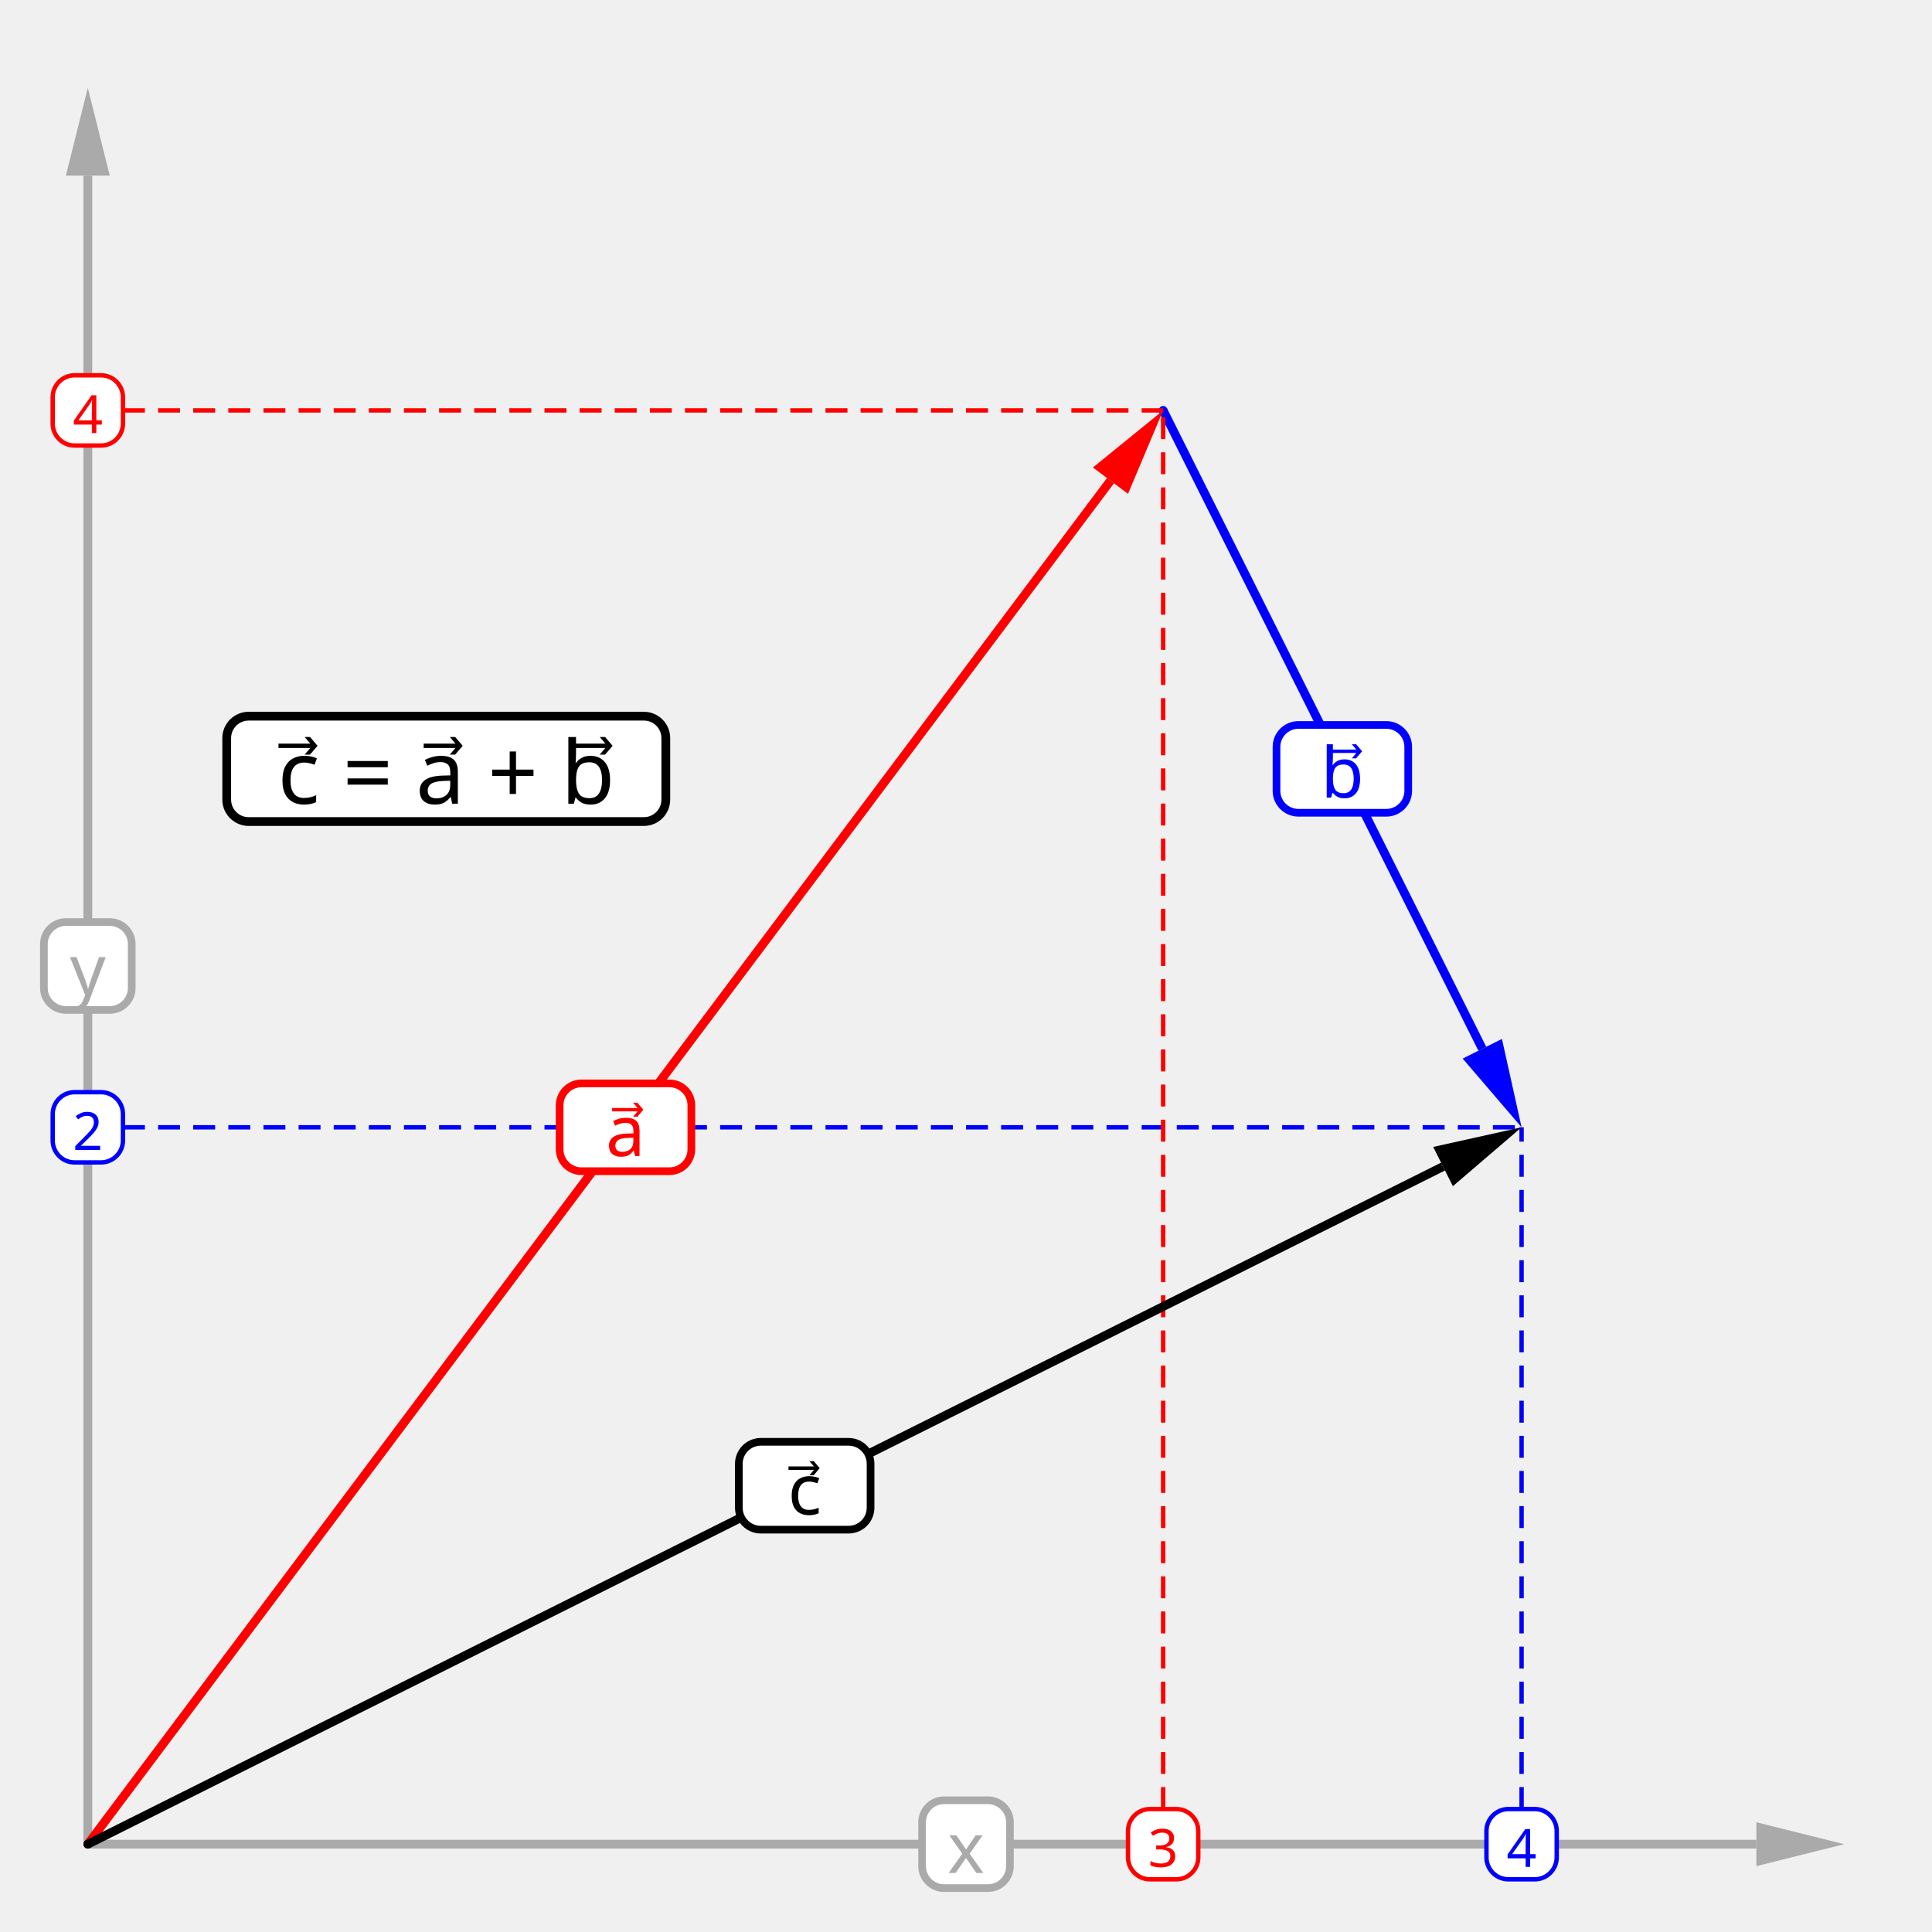
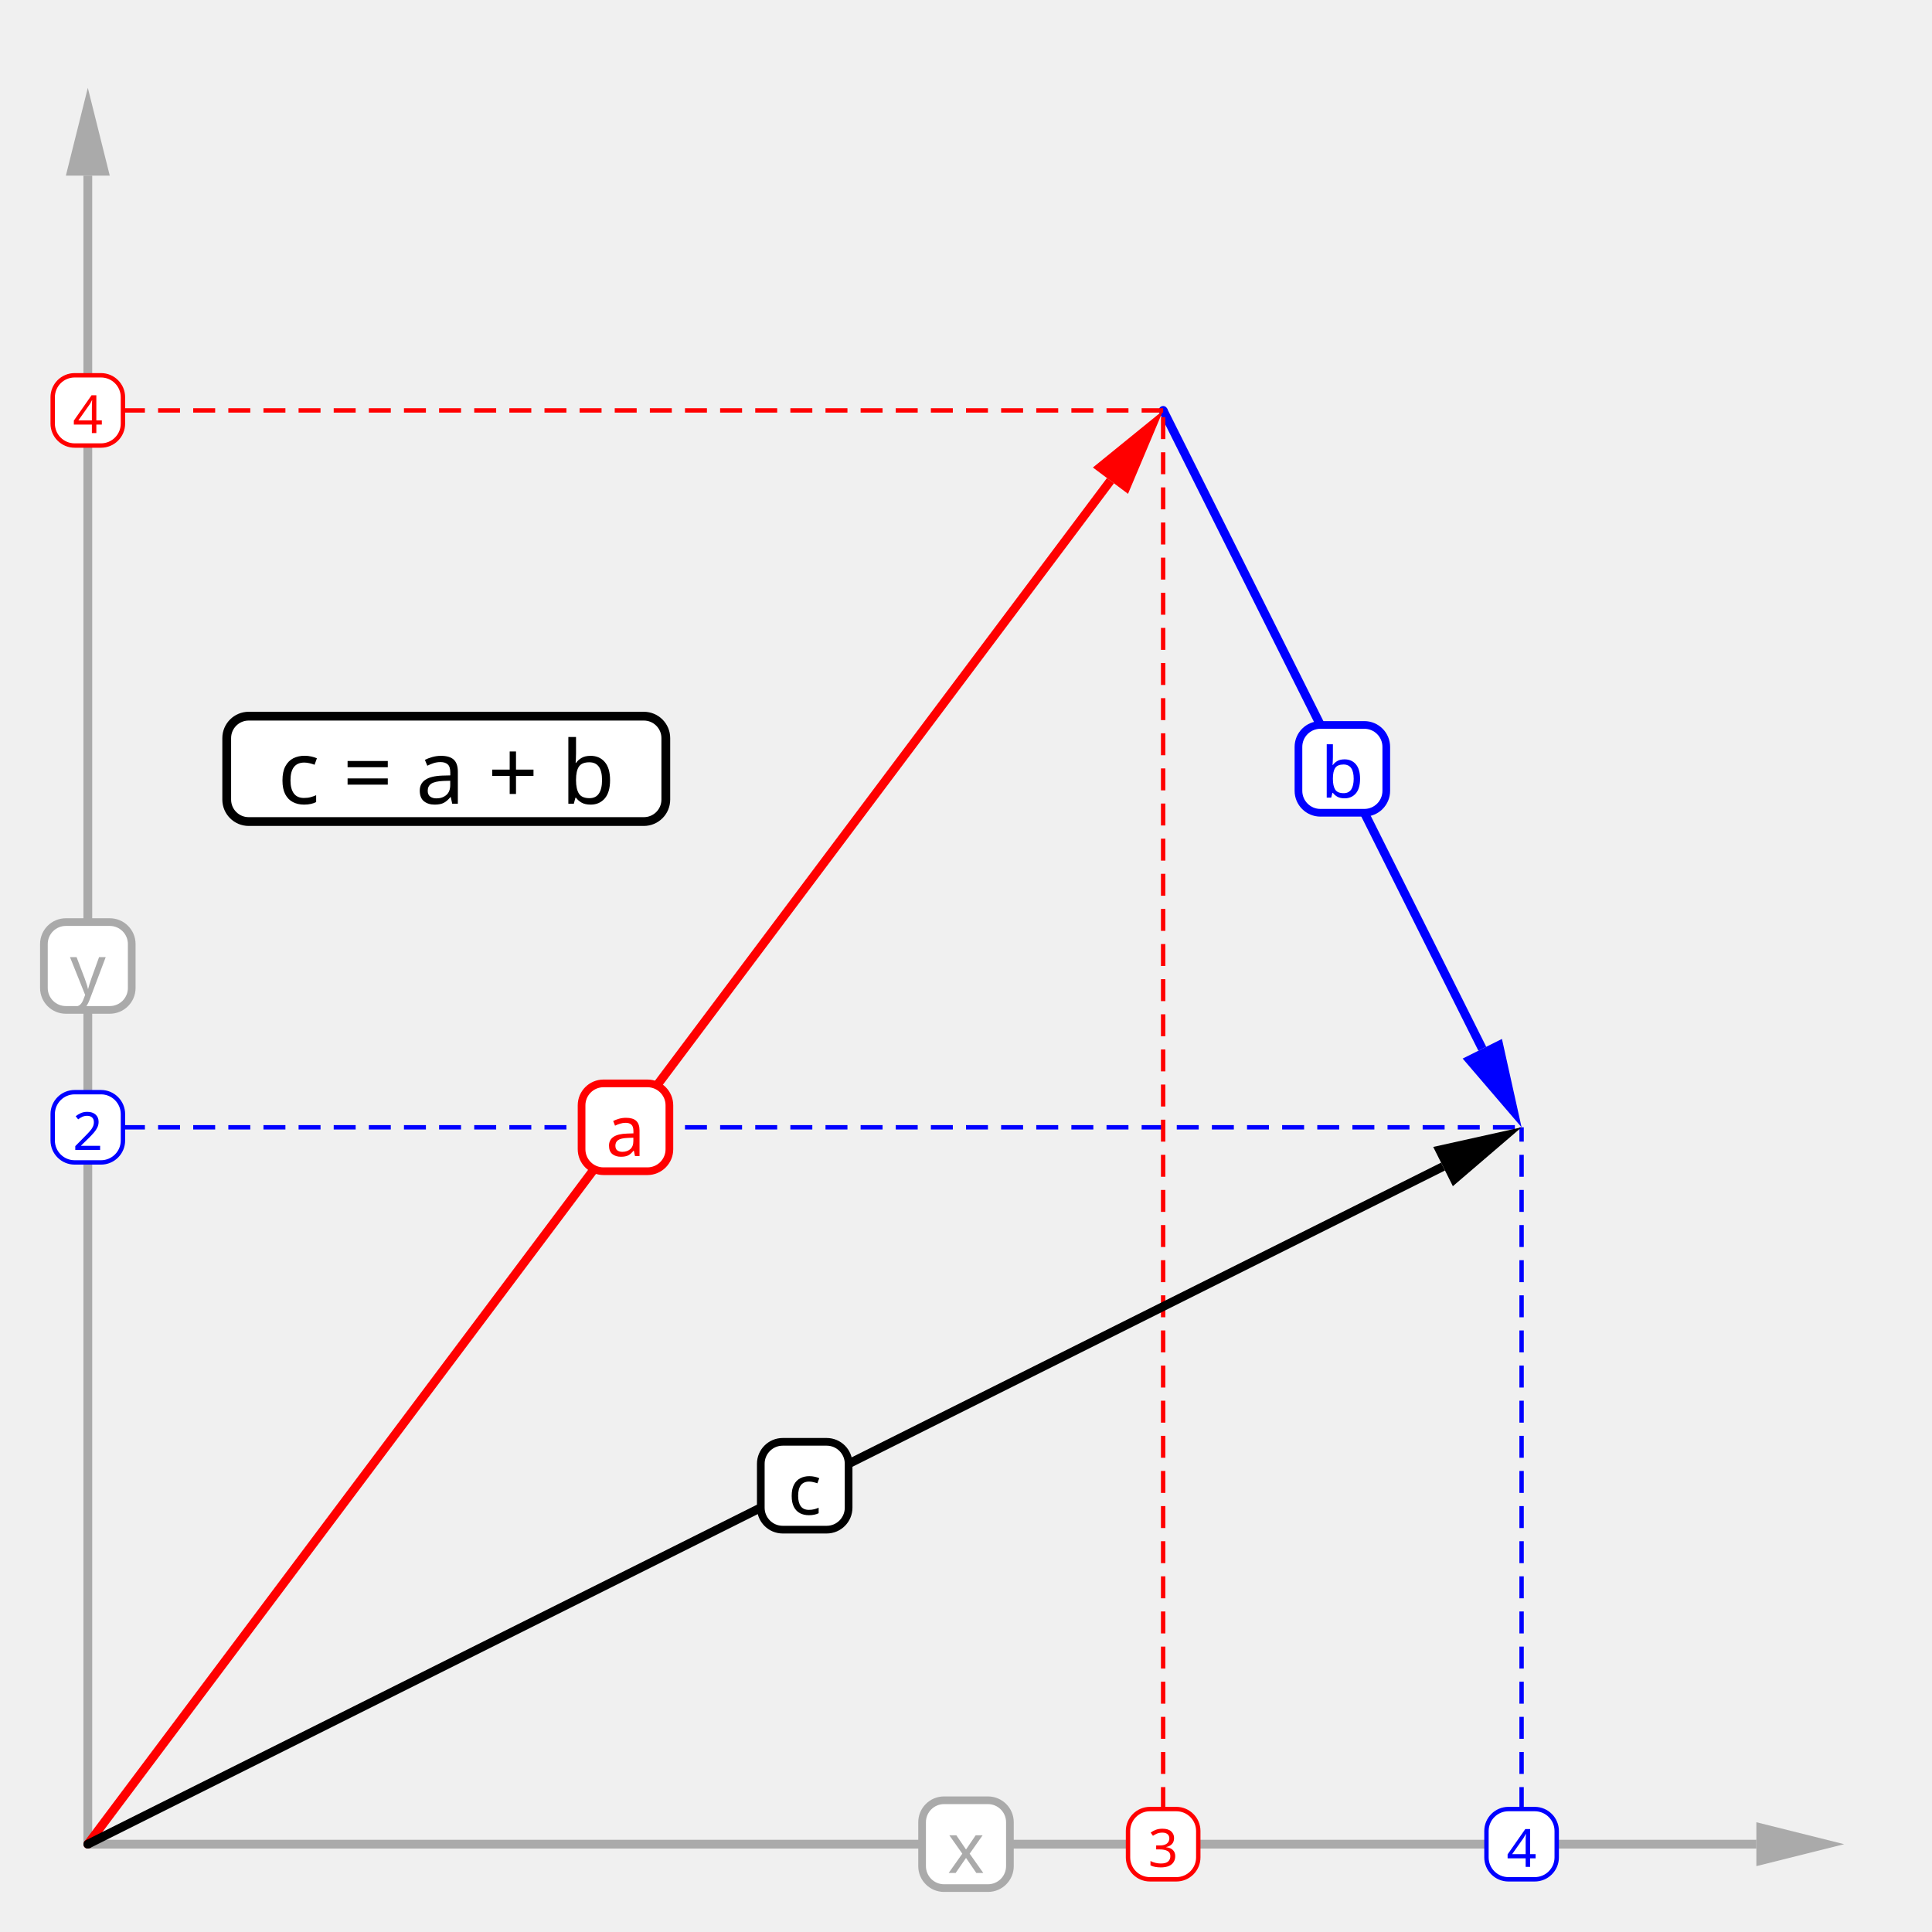
<svg xmlns="http://www.w3.org/2000/svg" width="400" height="400" viewBox="-20 -20 440 440">
  <defs>
    <pattern id="grid-1-#ccc-#fff-400-400-81.63265306122449-81.63265306122449" width="81.633" height="81.633" patternUnits="userSpaceOnUse">
      <path d="M 0 0 L 0 81.633 81.633 81.633 81.633 0 0 0" fill="#fff" stroke="#ccc" stroke-width="0.5" />
    </pattern>
  </defs>
  <rect width="400" height="400" fill="url(#grid-1-#ccc-#fff-400-400-81.63265306122449-81.63265306122449)" style="     transform: scaleY(-1);     transform-origin: 0 200px;   " />
  <defs>
    <marker id="arrowhead-7" markerWidth="10" markerHeight="5" refY="2.5" orient="auto">
      <polygon points="0 0, 10 2.5, 0 5" fill="#aaa" />
    </marker>
    <marker id="arrowbutt-7" markerWidth="4" markerHeight="4" refX="2" refY="2" orient="auto">
      <circle cx="2" cy="2" r="0.5" fill="#aaa" />
    </marker>
  </defs>
  <line x1="0" y1="400" x2="380" y2="400" stroke="#aaa" stroke-width="2" marker-start="url(#arrowbutt-7)" marker-end="url(#arrowhead-7)" />
  <rect x="190" y="390" width="20" height="20px" fill="#fff" stroke="#aaa" stroke-width="1.75" rx="5" />
  <text x="200" y="401" width="20" fill="#aaa" style="dominant-baseline: middle; text-anchor: middle; font: normal 16px sans-serif">
      x
    </text>
  <defs>
    <marker id="arrowhead-8" markerWidth="10" markerHeight="5" refY="2.5" orient="auto">
      <polygon points="0 0, 10 2.5, 0 5" fill="#aaa" />
    </marker>
    <marker id="arrowbutt-8" markerWidth="4" markerHeight="4" refX="2" refY="2" orient="auto">
      <circle cx="2" cy="2" r="0.5" fill="#aaa" />
    </marker>
  </defs>
  <line x1="0" y1="400" x2="2.326828918379971e-14" y2="20" stroke="#aaa" stroke-width="2" marker-start="url(#arrowbutt-8)" marker-end="url(#arrowhead-8)" />
  <rect x="-10" y="190" width="20" height="20px" fill="#fff" stroke="#aaa" stroke-width="1.75" rx="5" />
  <text x="0" y="201" width="20" fill="#aaa" style="dominant-baseline: middle; text-anchor: middle; font: normal 16px sans-serif">
      y
    </text>
  <defs>
    <marker id="arrowhead-9" markerWidth="10" markerHeight="5" refY="2.5" orient="auto">
      <polygon points="0 0, 10 2.5, 0 5" fill="blue" />
    </marker>
    <marker id="arrowbutt-9" markerWidth="4" markerHeight="4" refX="2" refY="2" orient="auto">
      <circle cx="2" cy="2" r="0.5" fill="blue" />
    </marker>
  </defs>
  <line x1="244.898" y1="73.469" x2="317.586" y2="218.846" stroke="blue" stroke-width="2" marker-start="url(#arrowbutt-9)" marker-end="url(#arrowhead-9)" />
-   <rect x="270.714" y="145.102" width="30" height="20px" fill="#fff" stroke="blue" stroke-width="1.75" rx="5" />
-   <text x="285.714" y="156.102" width="30" fill="blue" style="dominant-baseline: middle; text-anchor: middle; font: normal 16px sans-serif">
-       b⃗
+   <rect x="275.714" y="145.102" width="20" height="20px" fill="#fff" stroke="blue" stroke-width="1.75" rx="5" />
+   <text x="285.714" y="156.102" width="20" fill="blue" style="dominant-baseline: middle; text-anchor: middle; font: normal 16px sans-serif">
+       b
    </text>
  <line x1="326.531" y1="400" x2="326.531" y2="236.735" stroke="blue" stroke-width="1" stroke-dasharray="5,3" />
  <line x1="0" y1="236.735" x2="326.531" y2="236.735" stroke="blue" stroke-width="1" stroke-dasharray="5,3" />
  <rect x="318.531" y="392" width="16" height="16px" fill="#fff" stroke="blue" stroke-width="1" rx="5" />
  <text x="326.531" y="401" width="NaN" fill="blue" style="dominant-baseline: middle; text-anchor: middle; font: normal 12px sans-serif">
      4
    </text>
  <rect x="-8" y="228.735" width="16" height="16px" fill="#fff" stroke="blue" stroke-width="1" rx="5" />
  <text x="0" y="237.735" width="NaN" fill="blue" style="dominant-baseline: middle; text-anchor: middle; font: normal 12px sans-serif">
      2
    </text>
  <defs>
    <marker id="arrowhead-10" markerWidth="10" markerHeight="5" refY="2.5" orient="auto">
      <polygon points="0 0, 10 2.5, 0 5" fill="red" />
    </marker>
    <marker id="arrowbutt-10" markerWidth="4" markerHeight="4" refX="2" refY="2" orient="auto">
      <circle cx="2" cy="2" r="0.5" fill="red" />
    </marker>
  </defs>
  <line x1="0" y1="400" x2="232.898" y2="89.469" stroke="red" stroke-width="2" marker-start="url(#arrowbutt-10)" marker-end="url(#arrowhead-10)" />
-   <rect x="107.449" y="226.735" width="30" height="20px" fill="#fff" stroke="red" stroke-width="1.75" rx="5" />
-   <text x="122.449" y="237.735" width="30" fill="red" style="dominant-baseline: middle; text-anchor: middle; font: normal 16px sans-serif">
-       a⃗
+   <rect x="112.449" y="226.735" width="20" height="20px" fill="#fff" stroke="red" stroke-width="1.75" rx="5" />
+   <text x="122.449" y="237.735" width="20" fill="red" style="dominant-baseline: middle; text-anchor: middle; font: normal 16px sans-serif">
+       a
    </text>
  <line x1="244.898" y1="400" x2="244.898" y2="73.469" stroke="red" stroke-width="1" stroke-dasharray="5,3" />
  <line x1="0" y1="73.469" x2="244.898" y2="73.469" stroke="red" stroke-width="1" stroke-dasharray="5,3" />
  <rect x="236.898" y="392" width="16" height="16px" fill="#fff" stroke="red" stroke-width="1" rx="5" />
  <text x="244.898" y="401" width="NaN" fill="red" style="dominant-baseline: middle; text-anchor: middle; font: normal 12px sans-serif">
      3
    </text>
  <rect x="-8" y="65.469" width="16" height="16px" fill="#fff" stroke="red" stroke-width="1" rx="5" />
  <text x="0" y="74.469" width="NaN" fill="red" style="dominant-baseline: middle; text-anchor: middle; font: normal 12px sans-serif">
      4
    </text>
  <defs>
    <marker id="arrowhead-11" markerWidth="10" markerHeight="5" refY="2.5" orient="auto">
      <polygon points="0 0, 10 2.5, 0 5" fill="#000" />
    </marker>
    <marker id="arrowbutt-11" markerWidth="4" markerHeight="4" refX="2" refY="2" orient="auto">
      <circle cx="2" cy="2" r="0.5" fill="#000" />
    </marker>
  </defs>
  <line x1="0" y1="400" x2="308.642" y2="245.679" stroke="#000" stroke-width="2" marker-start="url(#arrowbutt-11)" marker-end="url(#arrowhead-11)" />
-   <rect x="148.265" y="308.367" width="30" height="20px" fill="#fff" stroke="#000" stroke-width="1.75" rx="5" />
-   <text x="163.265" y="319.367" width="30" fill="#000" style="dominant-baseline: middle; text-anchor: middle; font: normal 16px sans-serif">
-       c⃗
+   <rect x="153.265" y="308.367" width="20" height="20px" fill="#fff" stroke="#000" stroke-width="1.75" rx="5" />
+   <text x="163.265" y="319.367" width="20" fill="#000" style="dominant-baseline: middle; text-anchor: middle; font: normal 16px sans-serif">
+       c
    </text>
  <rect x="31.633" y="143.102" width="100" height="24px" fill="#fff" stroke="#000" stroke-width="2" rx="5" />
-   <text x="81.633" y="156.102" width="154" fill="#000" style="dominant-baseline: middle; text-anchor: middle; font: normal 20px sans-serif">
-       c⃗ = a⃗ + b⃗
+   <text x="81.633" y="156.102" width="118" fill="#000" style="dominant-baseline: middle; text-anchor: middle; font: normal 20px sans-serif">
+       c = a + b
    </text>
</svg>
